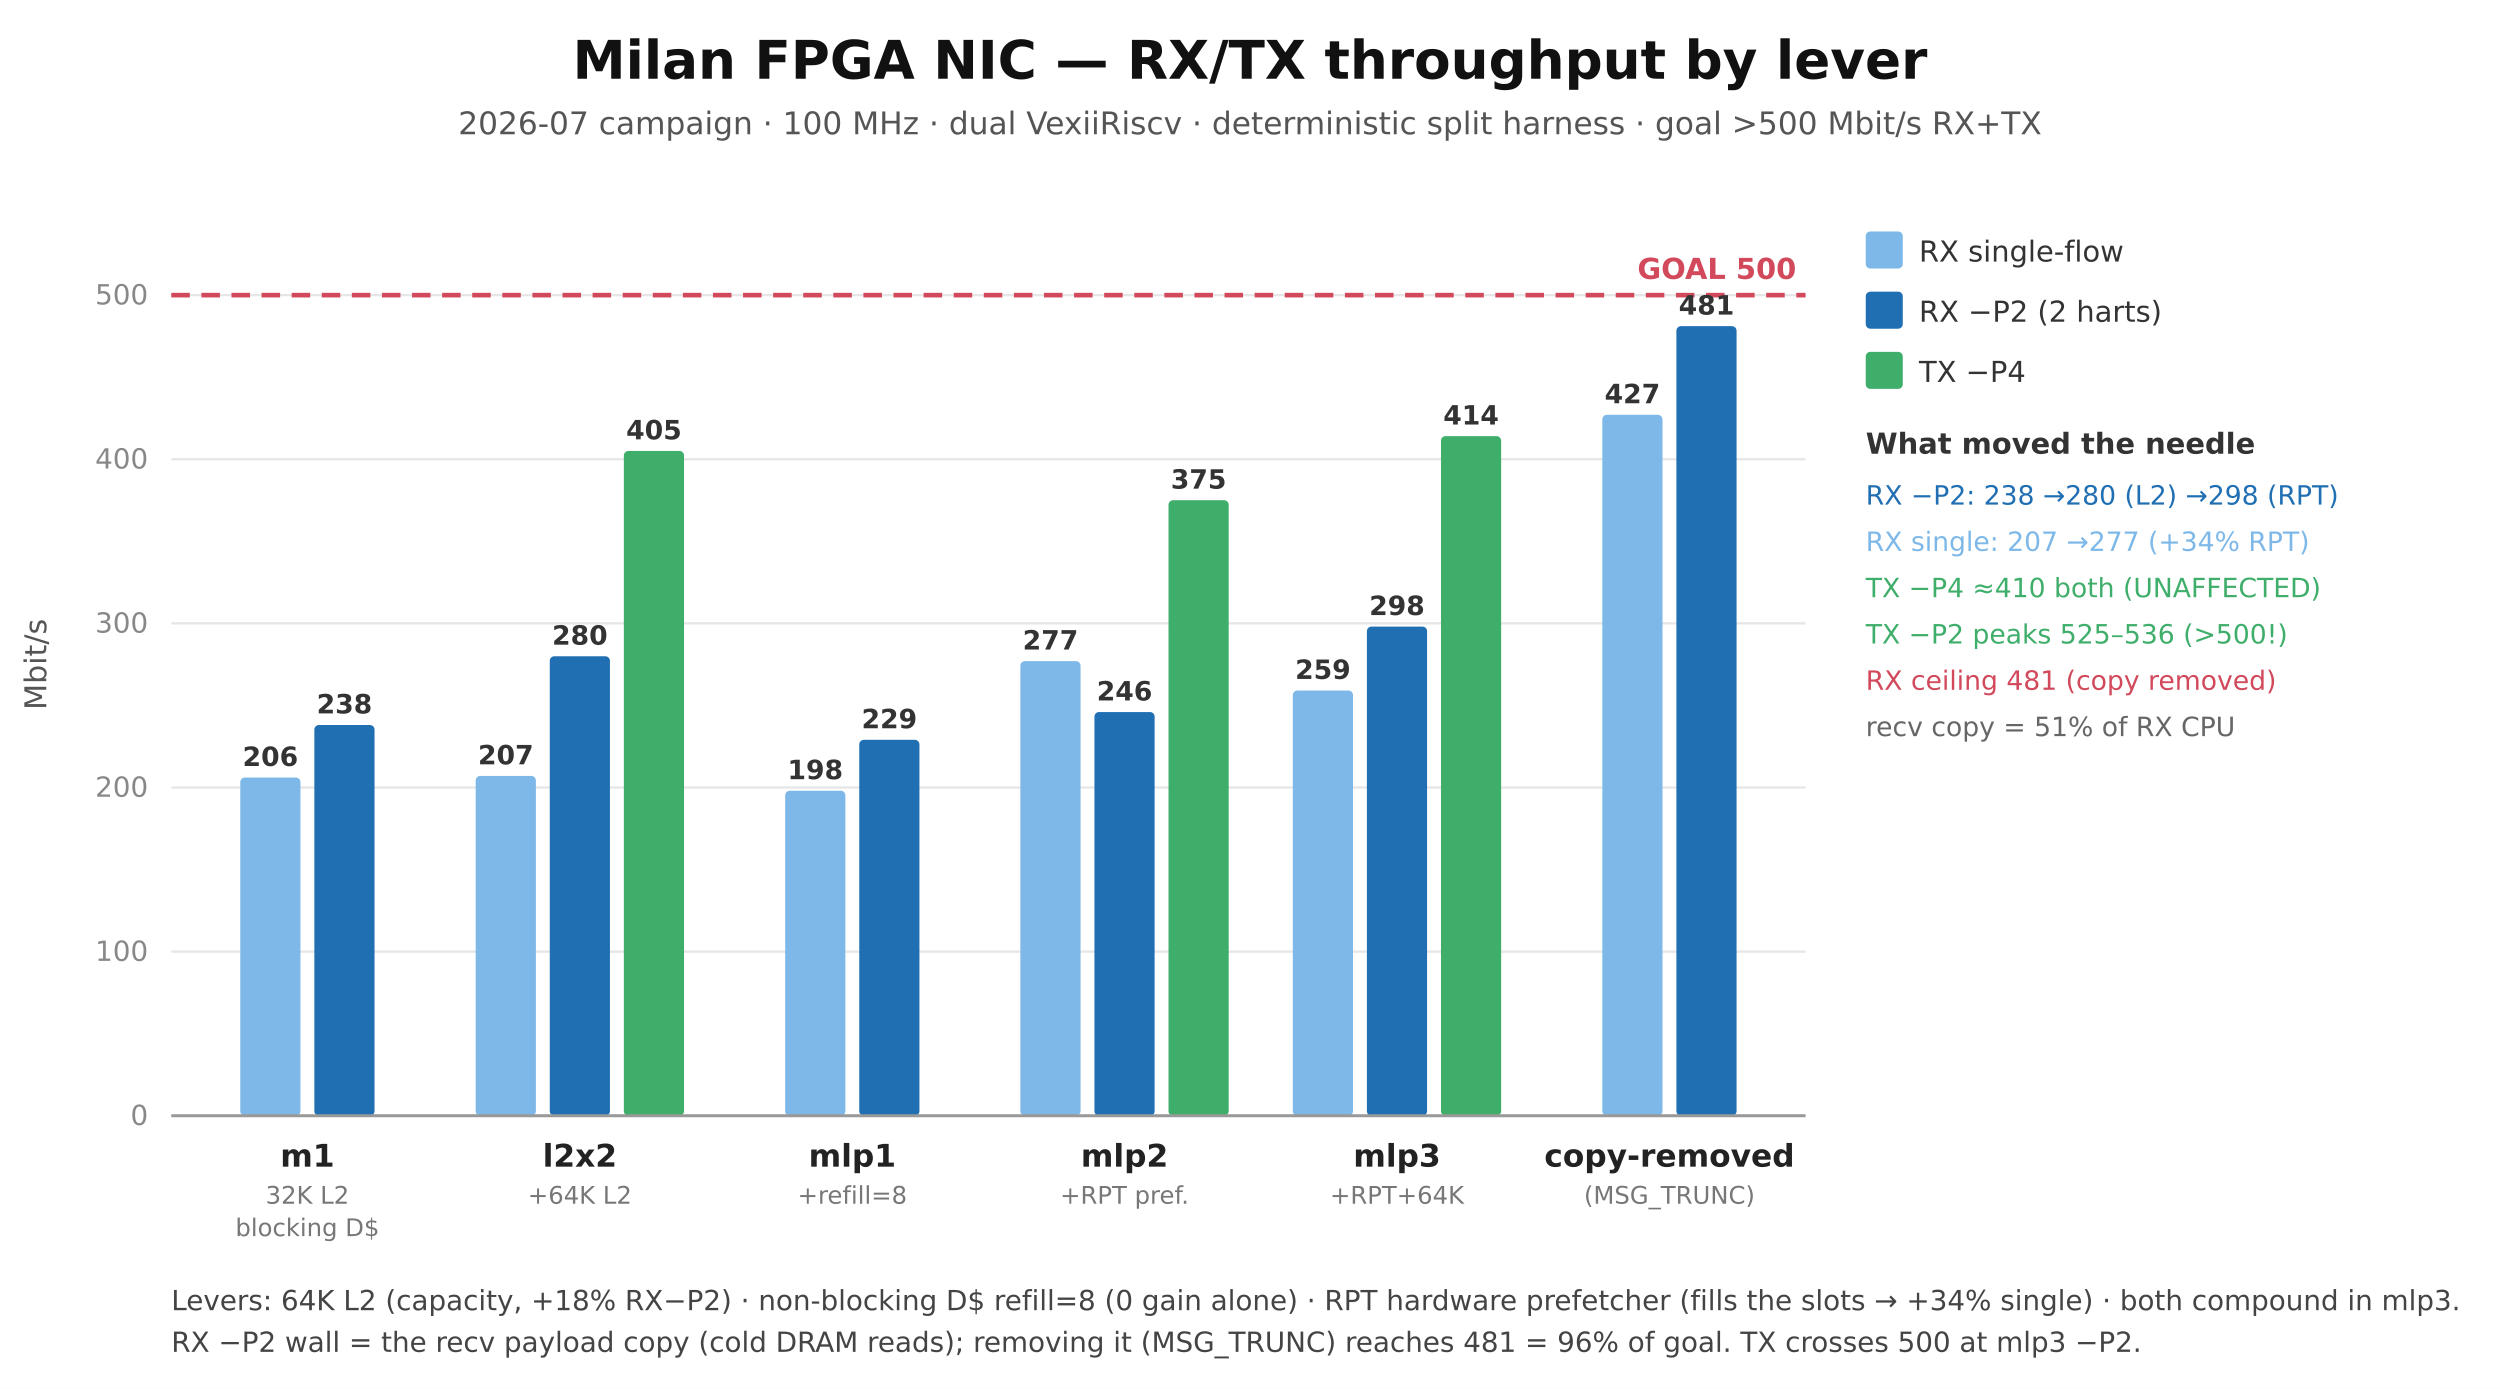
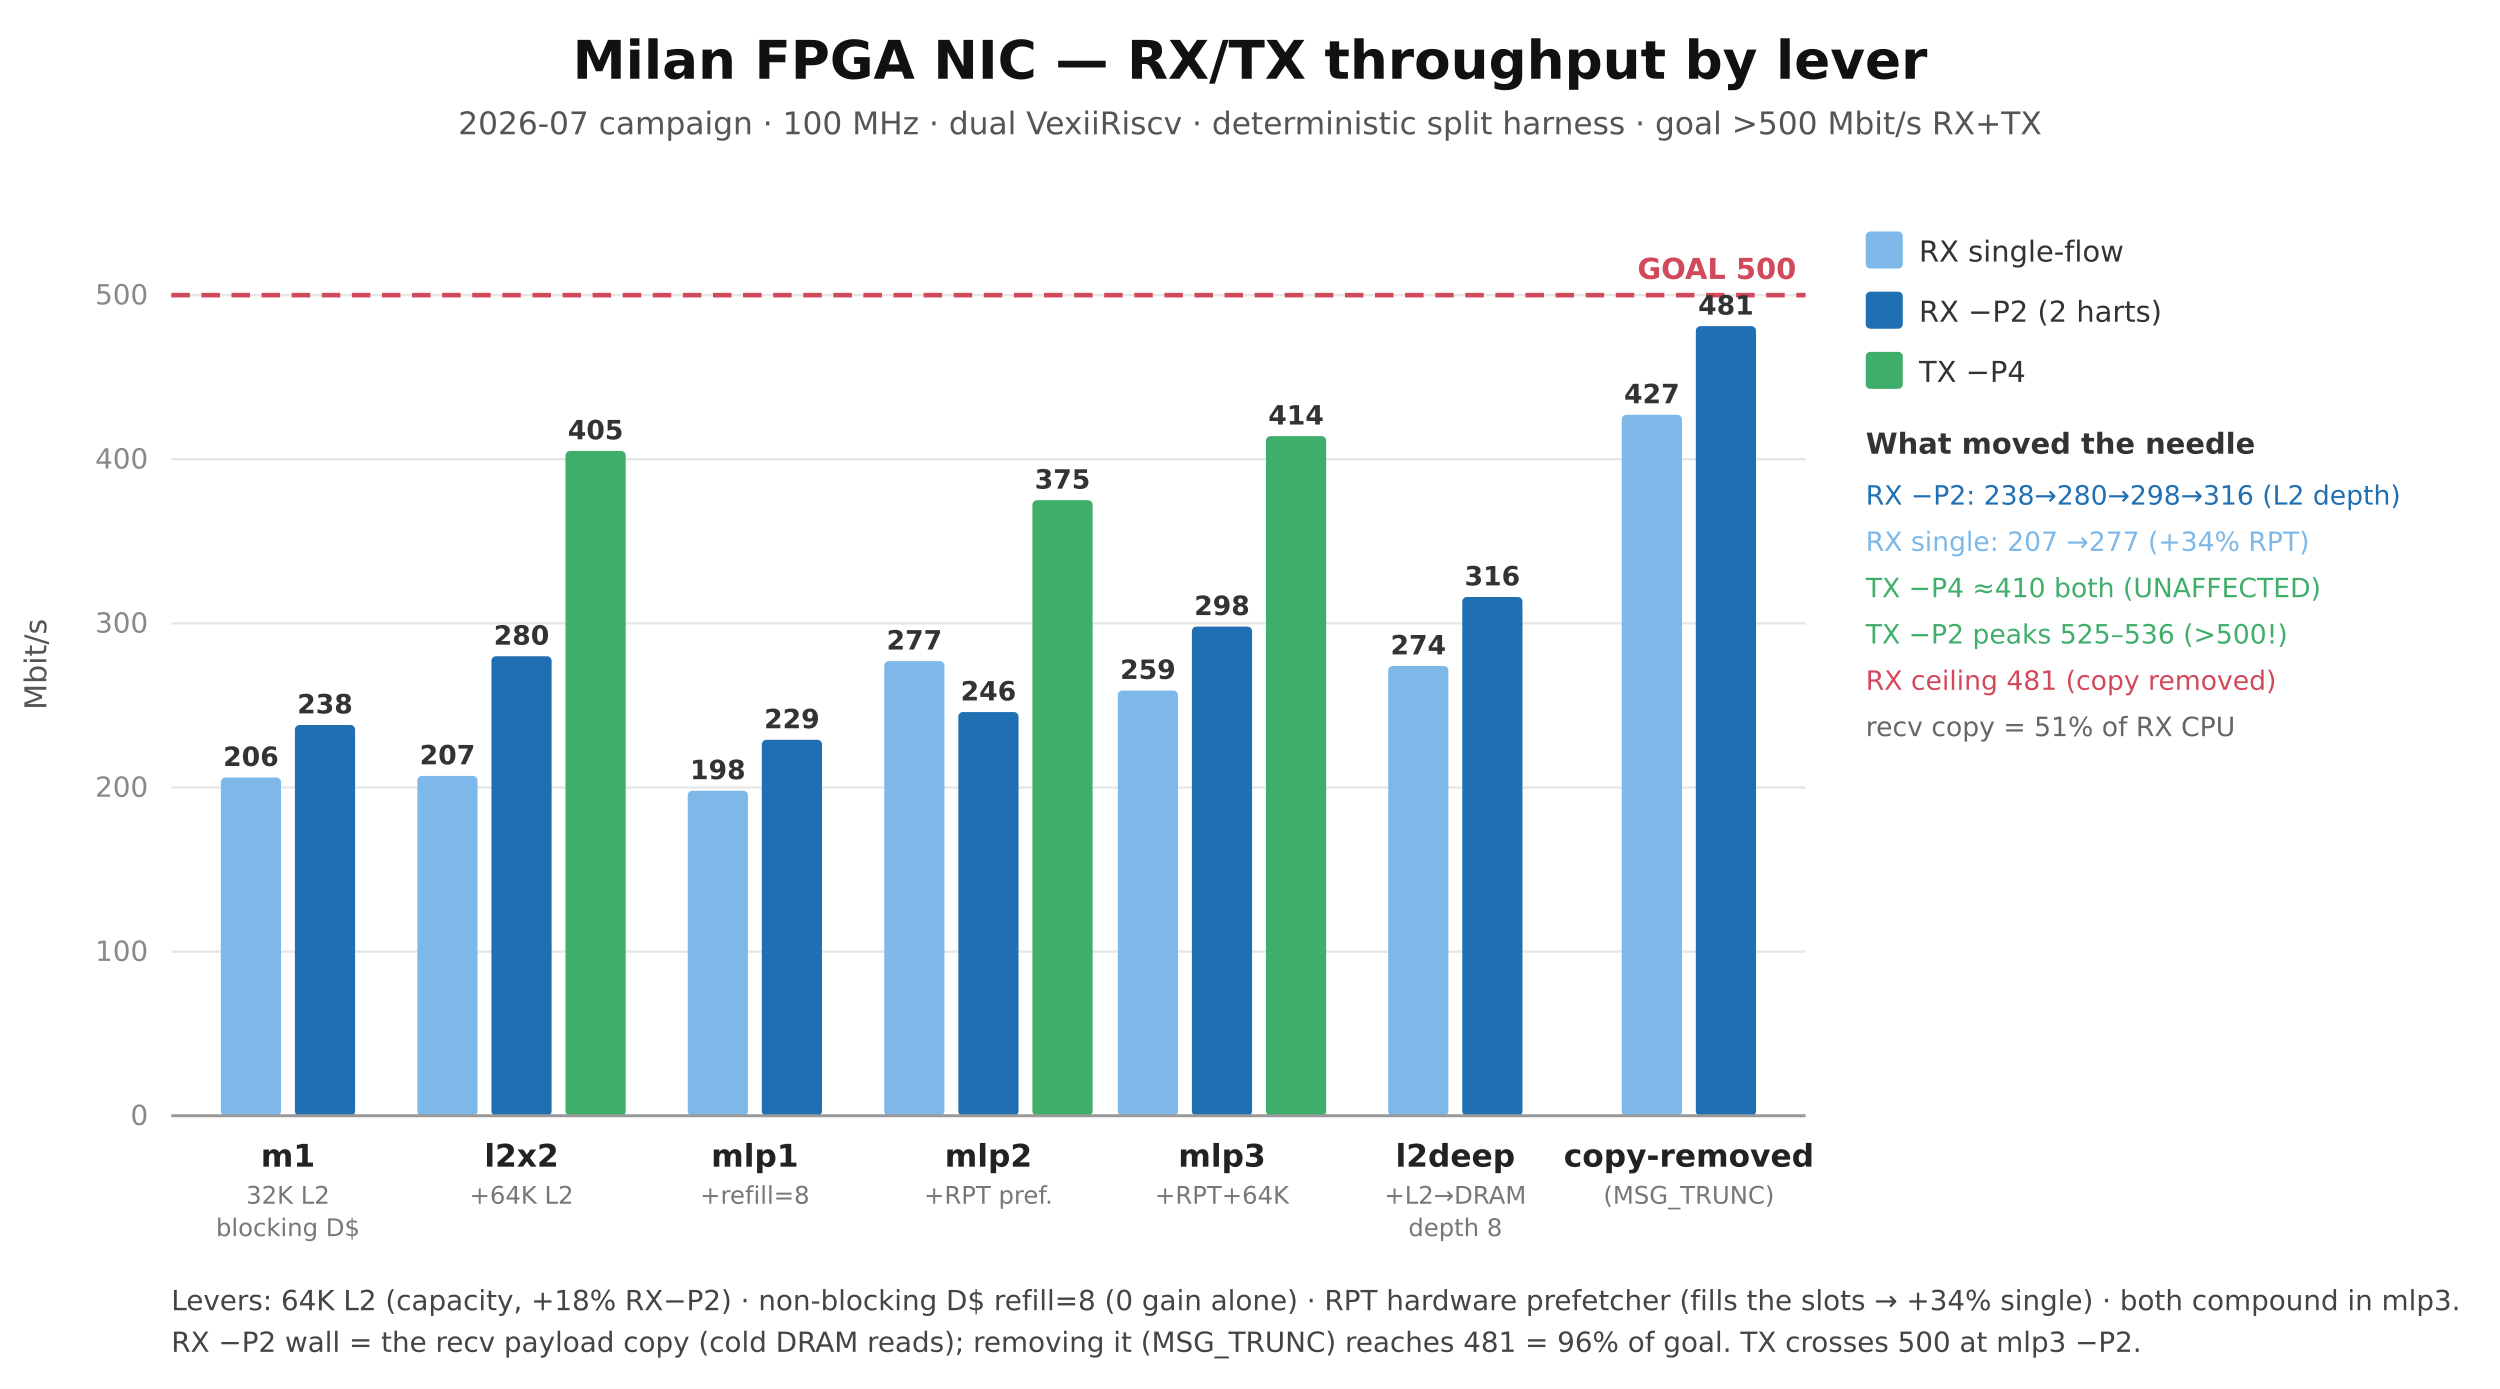
<svg xmlns="http://www.w3.org/2000/svg" width="1080" height="600" viewBox="0 0 1080 600" font-family="DejaVu Sans, Arial, sans-serif">
  <rect width="1080" height="600" fill="#ffffff" />
  <text x="540.0" y="34" text-anchor="middle" font-size="23" font-weight="700" fill="#111">Milan FPGA NIC — RX/TX throughput by lever</text>
  <text x="540.0" y="58" text-anchor="middle" font-size="13.5" fill="#555">2026-07 campaign · 100 MHz · dual VexiiRiscv · deterministic split harness · goal &gt;500 Mbit/s RX+TX</text>
  <line x1="74" y1="482.0" x2="780" y2="482.0" stroke="#e6e6e6" stroke-width="1" />
  <text x="64" y="486.0" text-anchor="end" font-size="12" fill="#888">0</text>
  <line x1="74" y1="411.1" x2="780" y2="411.1" stroke="#e6e6e6" stroke-width="1" />
  <text x="64" y="415.1" text-anchor="end" font-size="12" fill="#888">100</text>
  <line x1="74" y1="340.2" x2="780" y2="340.2" stroke="#e6e6e6" stroke-width="1" />
  <text x="64" y="344.2" text-anchor="end" font-size="12" fill="#888">200</text>
  <line x1="74" y1="269.3" x2="780" y2="269.3" stroke="#e6e6e6" stroke-width="1" />
  <text x="64" y="273.3" text-anchor="end" font-size="12" fill="#888">300</text>
  <line x1="74" y1="198.4" x2="780" y2="198.4" stroke="#e6e6e6" stroke-width="1" />
  <text x="64" y="202.4" text-anchor="end" font-size="12" fill="#888">400</text>
  <line x1="74" y1="127.5" x2="780" y2="127.5" stroke="#e6e6e6" stroke-width="1" />
  <text x="64" y="131.5" text-anchor="end" font-size="12" fill="#888">500</text>
  <text x="20" y="287.0" text-anchor="middle" font-size="13" fill="#555" transform="rotate(-90 20 287.0)">Mbit/s</text>
  <line x1="74" y1="127.5" x2="780" y2="127.5" stroke="#d1495b" stroke-width="2" stroke-dasharray="8 5" />
  <text x="776" y="120.5" text-anchor="end" font-size="12.5" font-weight="700" fill="#d1495b">GOAL 500</text>
-   <rect x="103.8" y="335.9" width="26" height="146.1" fill="#7db8e8" rx="2" />
-   <text x="116.8" y="330.9" text-anchor="middle" font-size="11.5" font-weight="700" fill="#333">206</text>
-   <rect x="135.8" y="313.2" width="26" height="168.8" fill="#1f6fb2" rx="2" />
-   <text x="148.8" y="308.2" text-anchor="middle" font-size="11.5" font-weight="700" fill="#333">238</text>
-   <text x="132.8" y="504.0" text-anchor="middle" font-size="13.5" font-weight="700" fill="#222">m1</text>
-   <text x="132.8" y="520.0" text-anchor="middle" font-size="10.5" fill="#777">32K L2</text>
-   <text x="132.8" y="534.0" text-anchor="middle" font-size="10.5" fill="#777">blocking D$</text>
-   <rect x="205.5" y="335.2" width="26" height="146.8" fill="#7db8e8" rx="2" />
-   <text x="218.5" y="330.2" text-anchor="middle" font-size="11.5" font-weight="700" fill="#333">207</text>
-   <rect x="237.5" y="283.5" width="26" height="198.5" fill="#1f6fb2" rx="2" />
-   <text x="250.5" y="278.5" text-anchor="middle" font-size="11.5" font-weight="700" fill="#333">280</text>
-   <rect x="269.5" y="194.8" width="26" height="287.2" fill="#3fae6a" rx="2" />
-   <text x="282.5" y="189.8" text-anchor="middle" font-size="11.5" font-weight="700" fill="#333">405</text>
-   <text x="250.5" y="504.0" text-anchor="middle" font-size="13.5" font-weight="700" fill="#222">l2x2</text>
-   <text x="250.5" y="520.0" text-anchor="middle" font-size="10.5" fill="#777">+64K L2</text>
-   <rect x="339.2" y="341.6" width="26" height="140.4" fill="#7db8e8" rx="2" />
-   <text x="352.2" y="336.6" text-anchor="middle" font-size="11.5" font-weight="700" fill="#333">198</text>
-   <rect x="371.2" y="319.6" width="26" height="162.4" fill="#1f6fb2" rx="2" />
-   <text x="384.2" y="314.6" text-anchor="middle" font-size="11.5" font-weight="700" fill="#333">229</text>
-   <text x="368.2" y="504.0" text-anchor="middle" font-size="13.5" font-weight="700" fill="#222">mlp1</text>
-   <text x="368.2" y="520.0" text-anchor="middle" font-size="10.5" fill="#777">+refill=8</text>
-   <rect x="440.8" y="285.6" width="26" height="196.4" fill="#7db8e8" rx="2" />
-   <text x="453.8" y="280.6" text-anchor="middle" font-size="11.5" font-weight="700" fill="#333">277</text>
-   <rect x="472.8" y="307.6" width="26" height="174.4" fill="#1f6fb2" rx="2" />
-   <text x="485.8" y="302.6" text-anchor="middle" font-size="11.5" font-weight="700" fill="#333">246</text>
-   <rect x="504.8" y="216.1" width="26" height="265.9" fill="#3fae6a" rx="2" />
-   <text x="517.8" y="211.1" text-anchor="middle" font-size="11.5" font-weight="700" fill="#333">375</text>
-   <text x="485.8" y="504.0" text-anchor="middle" font-size="13.5" font-weight="700" fill="#222">mlp2</text>
-   <text x="485.8" y="520.0" text-anchor="middle" font-size="10.5" fill="#777">+RPT pref.</text>
-   <rect x="558.5" y="298.3" width="26" height="183.7" fill="#7db8e8" rx="2" />
-   <text x="571.5" y="293.3" text-anchor="middle" font-size="11.5" font-weight="700" fill="#333">259</text>
-   <rect x="590.5" y="270.7" width="26" height="211.3" fill="#1f6fb2" rx="2" />
-   <text x="603.5" y="265.7" text-anchor="middle" font-size="11.5" font-weight="700" fill="#333">298</text>
-   <rect x="622.5" y="188.4" width="26" height="293.6" fill="#3fae6a" rx="2" />
-   <text x="635.5" y="183.4" text-anchor="middle" font-size="11.5" font-weight="700" fill="#333">414</text>
-   <text x="603.5" y="504.0" text-anchor="middle" font-size="13.5" font-weight="700" fill="#222">mlp3</text>
-   <text x="603.5" y="520.0" text-anchor="middle" font-size="10.5" fill="#777">+RPT+64K</text>
-   <rect x="692.2" y="179.2" width="26" height="302.8" fill="#7db8e8" rx="2" />
-   <text x="705.2" y="174.2" text-anchor="middle" font-size="11.5" font-weight="700" fill="#333">427</text>
-   <rect x="724.2" y="140.9" width="26" height="341.1" fill="#1f6fb2" rx="2" />
-   <text x="737.2" y="135.9" text-anchor="middle" font-size="11.5" font-weight="700" fill="#333">481</text>
-   <text x="721.2" y="504.0" text-anchor="middle" font-size="13.5" font-weight="700" fill="#222">copy‑removed</text>
-   <text x="721.2" y="520.0" text-anchor="middle" font-size="10.5" fill="#777">(MSG_TRUNC)</text>
+   <rect x="95.4" y="335.9" width="26" height="146.1" fill="#7db8e8" rx="2" />
+   <text x="108.4" y="330.9" text-anchor="middle" font-size="11.5" font-weight="700" fill="#333">206</text>
+   <rect x="127.4" y="313.2" width="26" height="168.8" fill="#1f6fb2" rx="2" />
+   <text x="140.4" y="308.2" text-anchor="middle" font-size="11.5" font-weight="700" fill="#333">238</text>
+   <text x="124.4" y="504.0" text-anchor="middle" font-size="13.5" font-weight="700" fill="#222">m1</text>
+   <text x="124.4" y="520.0" text-anchor="middle" font-size="10.5" fill="#777">32K L2</text>
+   <text x="124.4" y="534.0" text-anchor="middle" font-size="10.5" fill="#777">blocking D$</text>
+   <rect x="180.3" y="335.2" width="26" height="146.8" fill="#7db8e8" rx="2" />
+   <text x="193.3" y="330.2" text-anchor="middle" font-size="11.5" font-weight="700" fill="#333">207</text>
+   <rect x="212.3" y="283.5" width="26" height="198.5" fill="#1f6fb2" rx="2" />
+   <text x="225.3" y="278.5" text-anchor="middle" font-size="11.5" font-weight="700" fill="#333">280</text>
+   <rect x="244.3" y="194.8" width="26" height="287.2" fill="#3fae6a" rx="2" />
+   <text x="257.3" y="189.8" text-anchor="middle" font-size="11.5" font-weight="700" fill="#333">405</text>
+   <text x="225.3" y="504.0" text-anchor="middle" font-size="13.5" font-weight="700" fill="#222">l2x2</text>
+   <text x="225.3" y="520.0" text-anchor="middle" font-size="10.5" fill="#777">+64K L2</text>
+   <rect x="297.1" y="341.6" width="26" height="140.4" fill="#7db8e8" rx="2" />
+   <text x="310.1" y="336.6" text-anchor="middle" font-size="11.5" font-weight="700" fill="#333">198</text>
+   <rect x="329.1" y="319.6" width="26" height="162.4" fill="#1f6fb2" rx="2" />
+   <text x="342.1" y="314.6" text-anchor="middle" font-size="11.5" font-weight="700" fill="#333">229</text>
+   <text x="326.1" y="504.0" text-anchor="middle" font-size="13.5" font-weight="700" fill="#222">mlp1</text>
+   <text x="326.1" y="520.0" text-anchor="middle" font-size="10.5" fill="#777">+refill=8</text>
+   <rect x="382.0" y="285.6" width="26" height="196.4" fill="#7db8e8" rx="2" />
+   <text x="395.0" y="280.6" text-anchor="middle" font-size="11.5" font-weight="700" fill="#333">277</text>
+   <rect x="414.0" y="307.6" width="26" height="174.4" fill="#1f6fb2" rx="2" />
+   <text x="427.0" y="302.6" text-anchor="middle" font-size="11.5" font-weight="700" fill="#333">246</text>
+   <rect x="446.0" y="216.1" width="26" height="265.9" fill="#3fae6a" rx="2" />
+   <text x="459.0" y="211.1" text-anchor="middle" font-size="11.5" font-weight="700" fill="#333">375</text>
+   <text x="427.0" y="504.0" text-anchor="middle" font-size="13.5" font-weight="700" fill="#222">mlp2</text>
+   <text x="427.0" y="520.0" text-anchor="middle" font-size="10.5" fill="#777">+RPT pref.</text>
+   <rect x="482.9" y="298.3" width="26" height="183.7" fill="#7db8e8" rx="2" />
+   <text x="495.9" y="293.3" text-anchor="middle" font-size="11.5" font-weight="700" fill="#333">259</text>
+   <rect x="514.9" y="270.7" width="26" height="211.3" fill="#1f6fb2" rx="2" />
+   <text x="527.9" y="265.7" text-anchor="middle" font-size="11.5" font-weight="700" fill="#333">298</text>
+   <rect x="546.9" y="188.4" width="26" height="293.6" fill="#3fae6a" rx="2" />
+   <text x="559.9" y="183.4" text-anchor="middle" font-size="11.5" font-weight="700" fill="#333">414</text>
+   <text x="527.9" y="504.0" text-anchor="middle" font-size="13.5" font-weight="700" fill="#222">mlp3</text>
+   <text x="527.9" y="520.0" text-anchor="middle" font-size="10.5" fill="#777">+RPT+64K</text>
+   <rect x="599.7" y="287.7" width="26" height="194.3" fill="#7db8e8" rx="2" />
+   <text x="612.7" y="282.7" text-anchor="middle" font-size="11.5" font-weight="700" fill="#333">274</text>
+   <rect x="631.7" y="257.9" width="26" height="224.1" fill="#1f6fb2" rx="2" />
+   <text x="644.7" y="252.9" text-anchor="middle" font-size="11.5" font-weight="700" fill="#333">316</text>
+   <text x="628.7" y="504.0" text-anchor="middle" font-size="13.5" font-weight="700" fill="#222">l2deep</text>
+   <text x="628.7" y="520.0" text-anchor="middle" font-size="10.5" fill="#777">+L2→DRAM</text>
+   <text x="628.7" y="534.0" text-anchor="middle" font-size="10.5" fill="#777">depth 8</text>
+   <rect x="700.6" y="179.2" width="26" height="302.8" fill="#7db8e8" rx="2" />
+   <text x="713.6" y="174.2" text-anchor="middle" font-size="11.5" font-weight="700" fill="#333">427</text>
+   <rect x="732.6" y="140.9" width="26" height="341.1" fill="#1f6fb2" rx="2" />
+   <text x="745.6" y="135.9" text-anchor="middle" font-size="11.5" font-weight="700" fill="#333">481</text>
+   <text x="729.6" y="504.0" text-anchor="middle" font-size="13.5" font-weight="700" fill="#222">copy‑removed</text>
+   <text x="729.6" y="520.0" text-anchor="middle" font-size="10.5" fill="#777">(MSG_TRUNC)</text>
  <line x1="74" y1="482" x2="780" y2="482" stroke="#999" stroke-width="1.3" />
  <rect x="806" y="100" width="16" height="16" fill="#7db8e8" rx="2" />
  <text x="829" y="113" font-size="12.5" fill="#333">RX single-flow</text>
  <rect x="806" y="126" width="16" height="16" fill="#1f6fb2" rx="2" />
  <text x="829" y="139" font-size="12.5" fill="#333">RX −P2  (2 harts)</text>
  <rect x="806" y="152" width="16" height="16" fill="#3fae6a" rx="2" />
  <text x="829" y="165" font-size="12.5" fill="#333">TX −P4</text>
  <text x="806" y="196" font-size="12.5" font-weight="700" fill="#333">What moved the needle</text>
-   <text x="806" y="218" font-size="11.5" fill="#1f6fb2">RX −P2:  238 →280 (L2) →298 (RPT)</text>
+   <text x="806" y="218" font-size="11.5" fill="#1f6fb2">RX −P2: 238→280→298→316 (L2 depth)</text>
  <text x="806" y="238" font-size="11.5" fill="#7db8e8">RX single:  207 →277  (+34% RPT)</text>
  <text x="806" y="258" font-size="11.5" fill="#3fae6a">TX −P4 ≈410 both (UNAFFECTED)</text>
  <text x="806" y="278" font-size="11.5" fill="#3fae6a">TX −P2 peaks 525–536  (&gt;500!)</text>
  <text x="806" y="298" font-size="11.5" fill="#d1495b">RX ceiling 481 (copy removed)</text>
  <text x="806" y="318" font-size="11.5" fill="#666">recv copy = 51% of RX CPU</text>
  <text x="74" y="566" font-size="12" fill="#444">Levers: 64K L2 (capacity, +18% RX−P2) · non-blocking D$ refill=8 (0 gain alone) · RPT hardware prefetcher (fills the slots → +34% single) · both compound in mlp3.</text>
  <text x="74" y="584" font-size="12" fill="#444">RX −P2 wall = the recv payload copy (cold DRAM reads); removing it (MSG_TRUNC) reaches 481 = 96% of goal. TX crosses 500 at mlp3 −P2.</text>
</svg>
